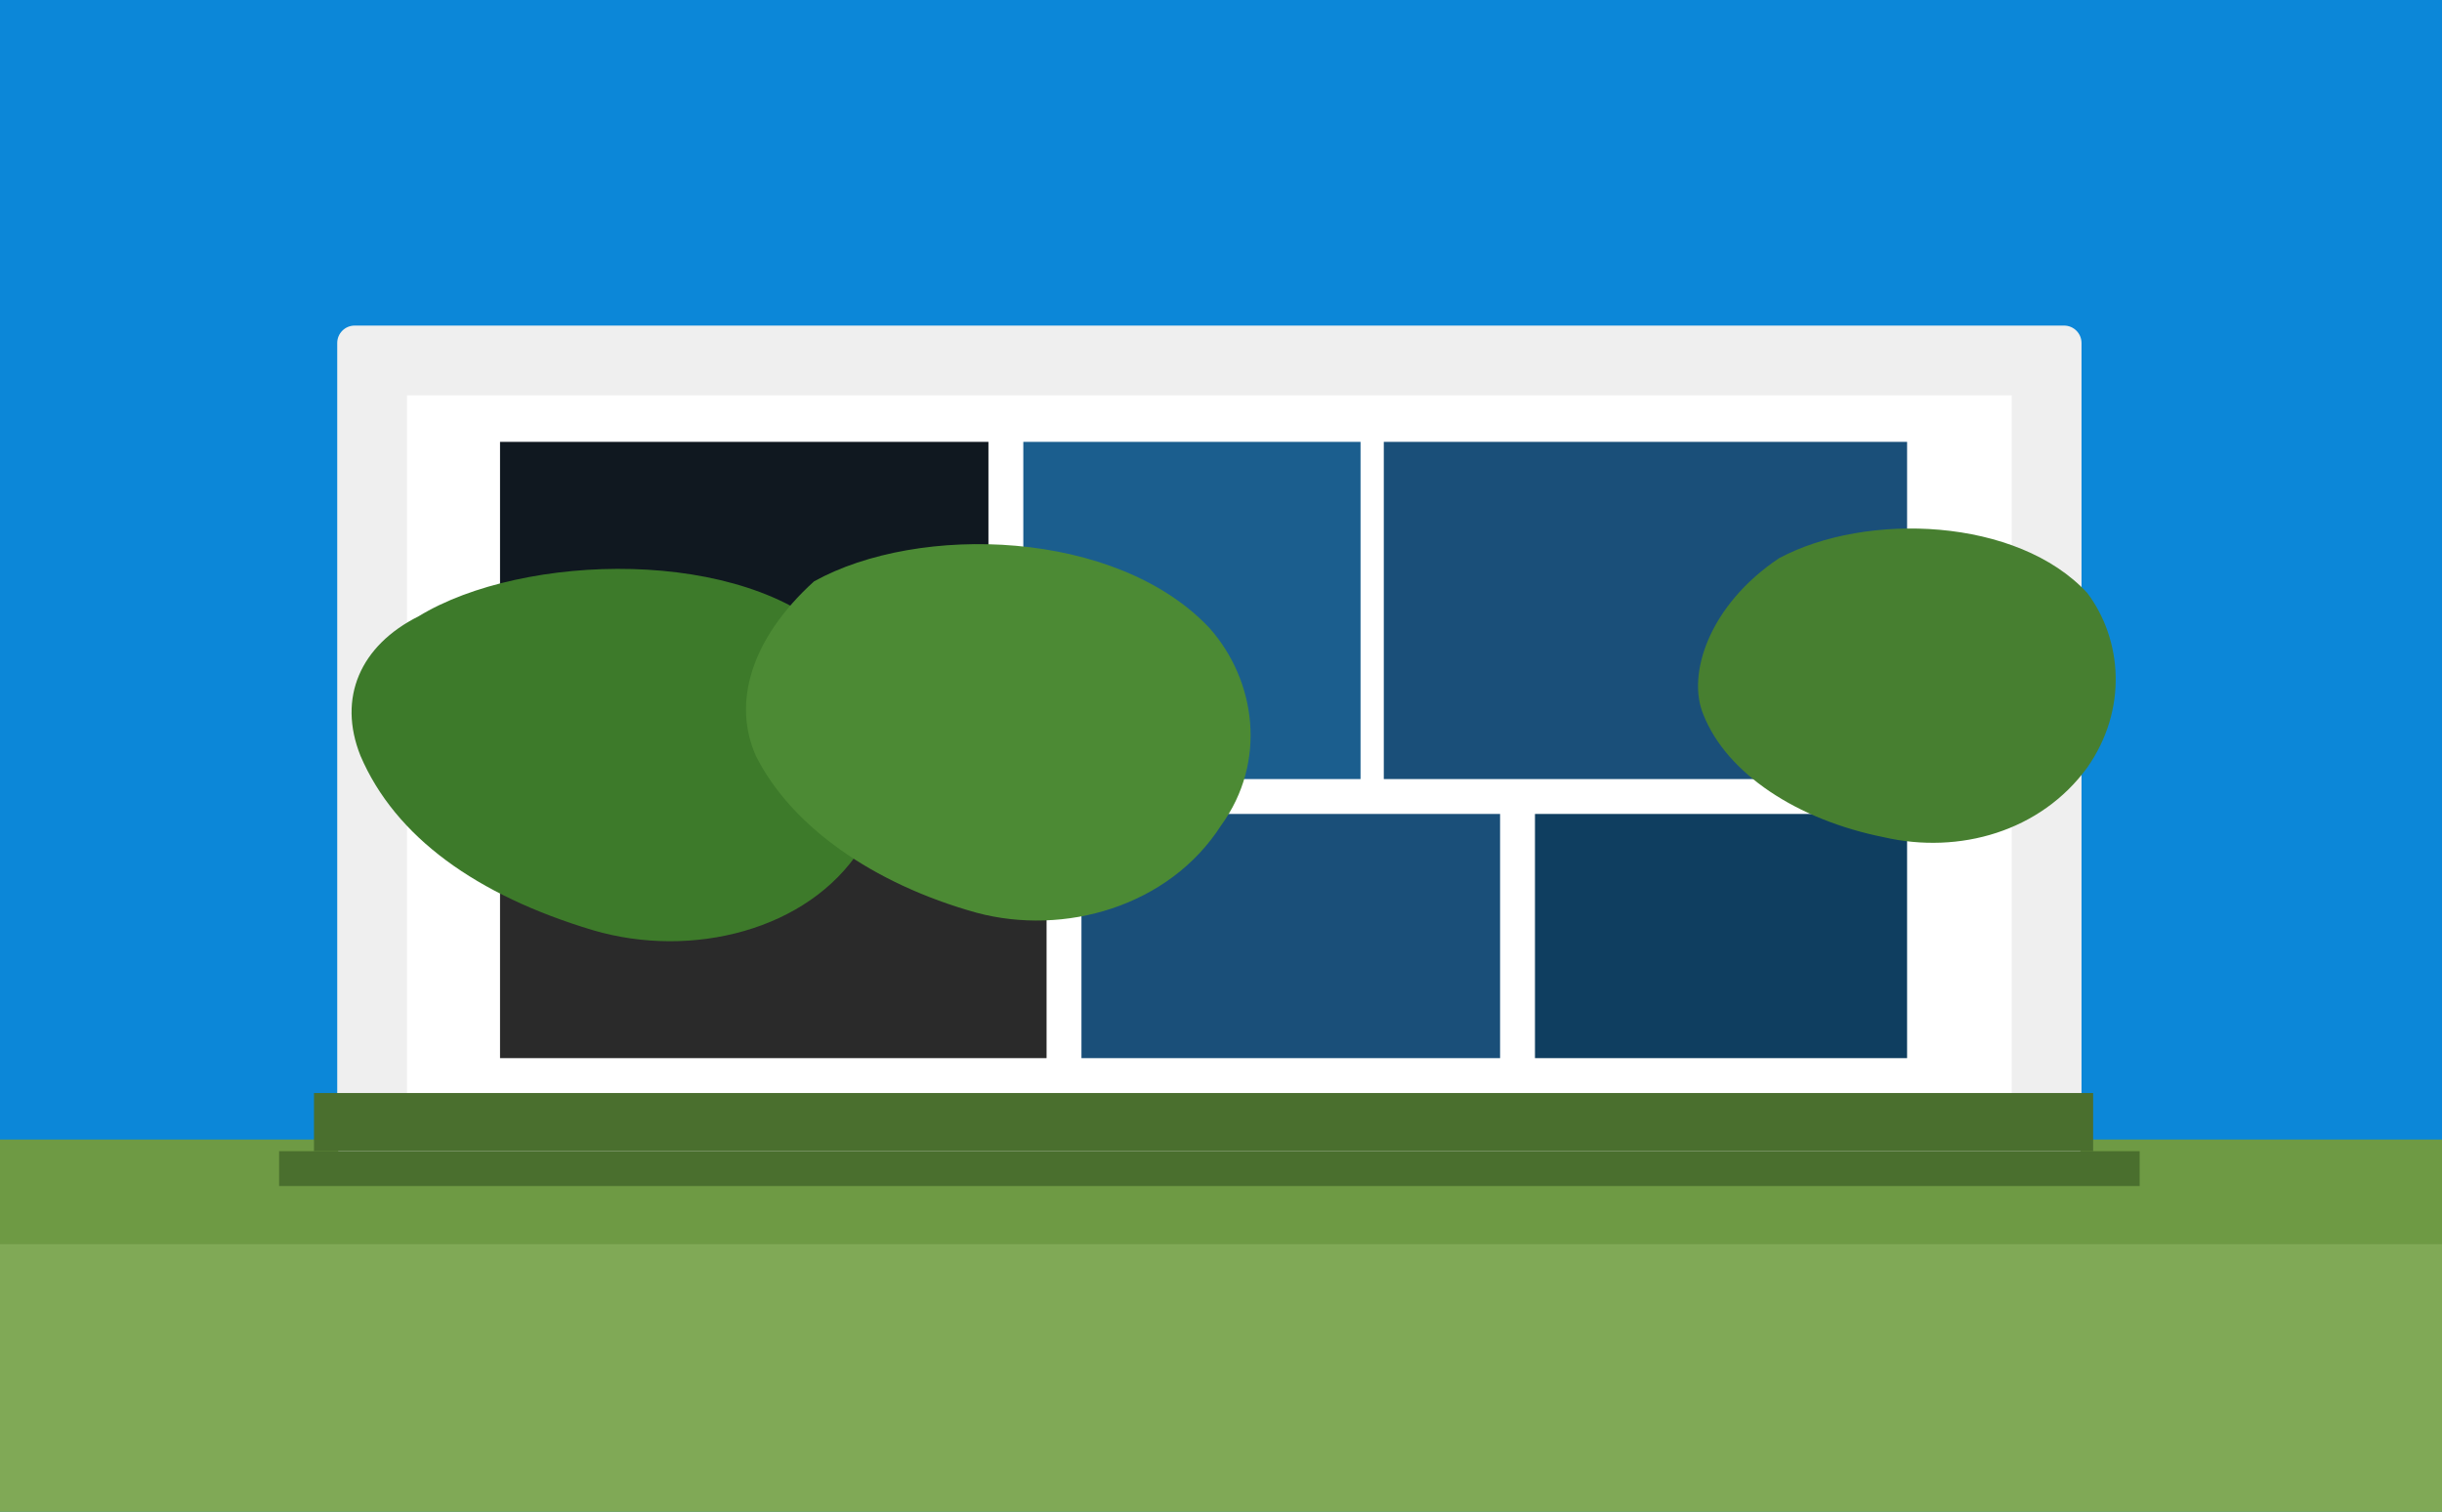
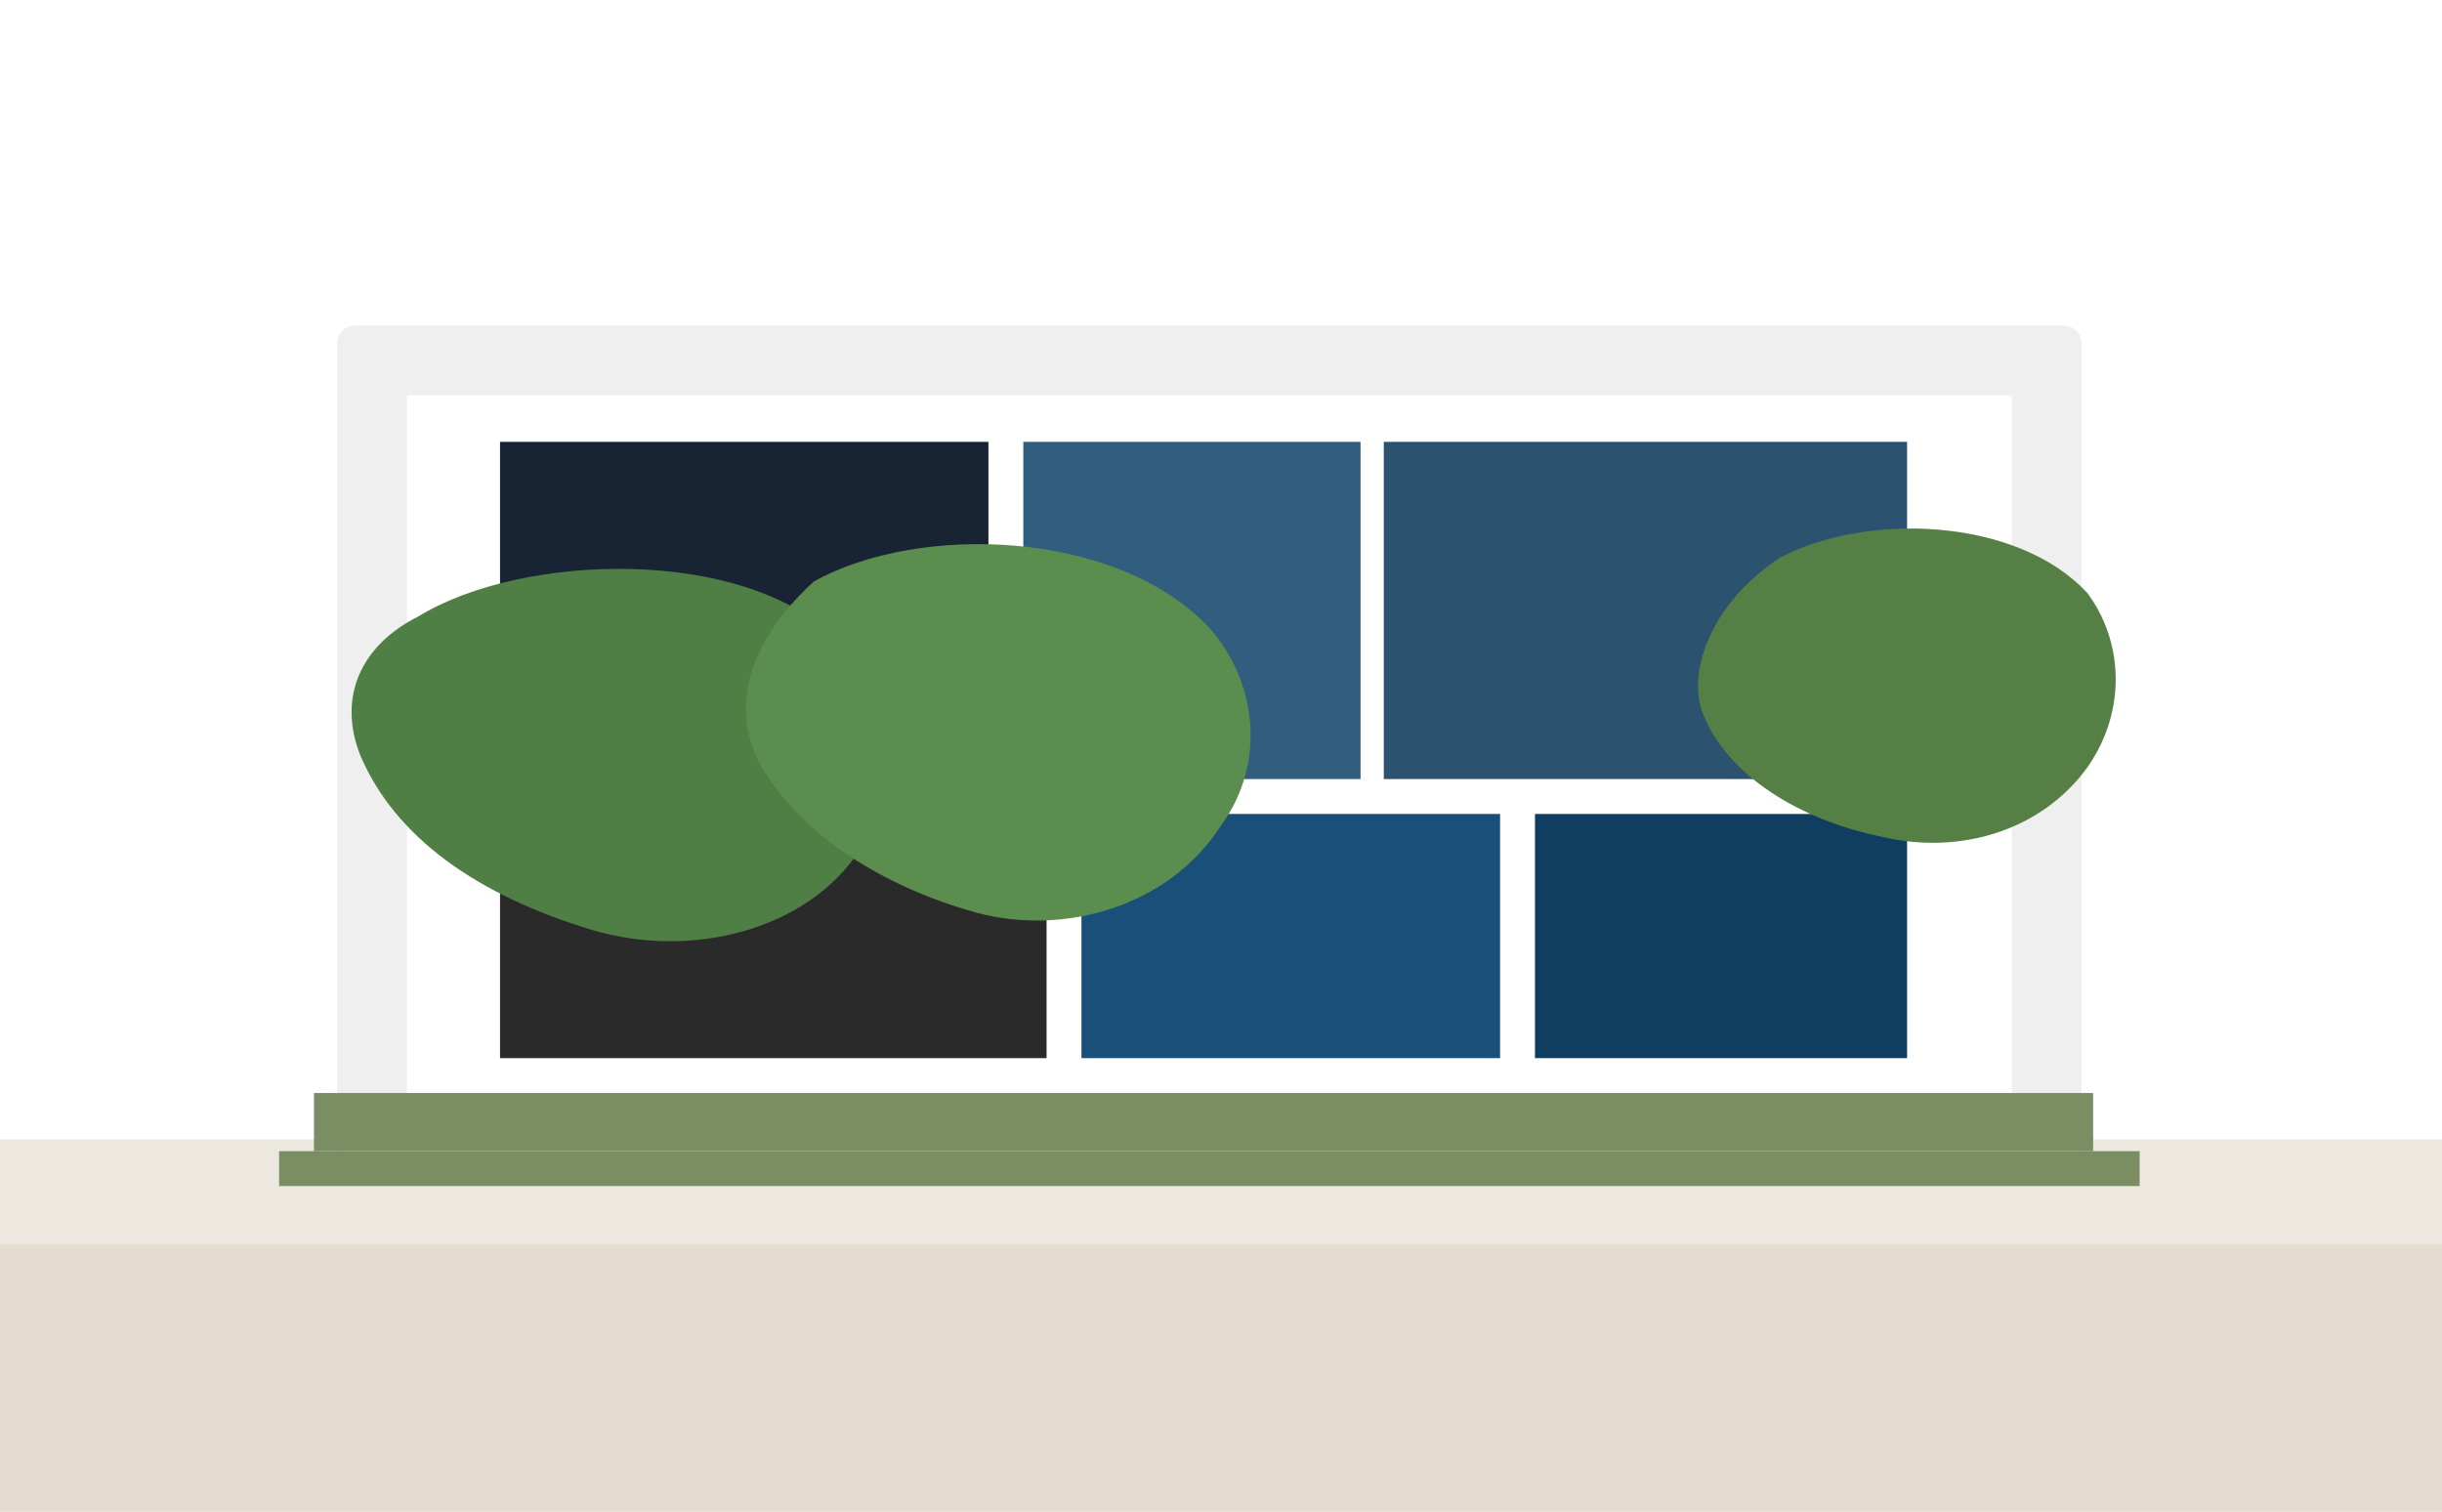
<svg xmlns="http://www.w3.org/2000/svg" width="420" height="260" viewBox="0 0 420 260" fill="none">
-   <rect width="420" height="260" fill="#0C87D8" />
-   <rect y="196" width="420" height="64" fill="#6E9A44" />
-   <rect x="0" y="214" width="420" height="46" fill="#80A956" />
+   <rect width="420" height="260" fill="#FFFFFF" />
+   <rect y="196" width="420" height="64" fill="#EDE8DF" />
+   <rect x="0" y="214" width="420" height="46" fill="#E3DCCF" />
  <rect x="58" y="56" width="300" height="144" rx="3" fill="#EFEFEF" />
  <rect x="70" y="68" width="276" height="120" fill="#FFFFFF" />
-   <rect x="176" y="76" width="58" height="58" fill="#1B5E8E" />
-   <rect x="238" y="76" width="90" height="58" fill="#1A4F79" />
-   <rect x="86" y="76" width="84" height="58" fill="#101820" />
+   <rect x="176" y="76" width="58" height="58" fill="#315E7E" />
+   <rect x="238" y="76" width="90" height="58" fill="#2B526E" />
+   <rect x="86" y="76" width="84" height="58" fill="#182433" />
  <rect x="86" y="140" width="94" height="42" fill="#2A2A2A" />
  <rect x="186" y="140" width="72" height="42" fill="#1A4F79" />
  <rect x="264" y="140" width="64" height="42" fill="#0F3E60" />
-   <path d="M72 106C90 95 128 94 144 110C153 119 156 133 148 146C139 160 119 165 102 160C82 154 68 144 62 130C58 120 62 111 72 106Z" fill="#3D7A2A" />
-   <path d="M140 100C158 90 192 91 208 108C216 117 218 131 210 142C201 156 183 161 168 157C150 152 136 142 130 130C126 121 129 110 140 100Z" fill="#4C8A34" />
-   <path d="M306 96C321 88 347 89 359 102C365 110 366 122 359 132C351 143 337 147 324 144C309 141 297 133 293 123C290 116 294 104 306 96Z" fill="#477F30" />
-   <rect x="54" y="188" width="306" height="10" fill="#4A6F2E" />
-   <rect x="48" y="198" width="320" height="6" fill="#4A6F2E" />
+   <path d="M72 106C90 95 128 94 144 110C153 119 156 133 148 146C139 160 119 165 102 160C82 154 68 144 62 130C58 120 62 111 72 106Z" fill="#4F7F45" />
+   <path d="M140 100C158 90 192 91 208 108C216 117 218 131 210 142C201 156 183 161 168 157C150 152 136 142 130 130C126 121 129 110 140 100Z" fill="#5B8E4E" />
+   <path d="M306 96C321 88 347 89 359 102C365 110 366 122 359 132C351 143 337 147 324 144C309 141 297 133 293 123C290 116 294 104 306 96Z" fill="#567F46" />
+   <rect x="54" y="188" width="306" height="10" fill="#7B8D63" />
+   <rect x="48" y="198" width="320" height="6" fill="#7B8D63" />
</svg>
